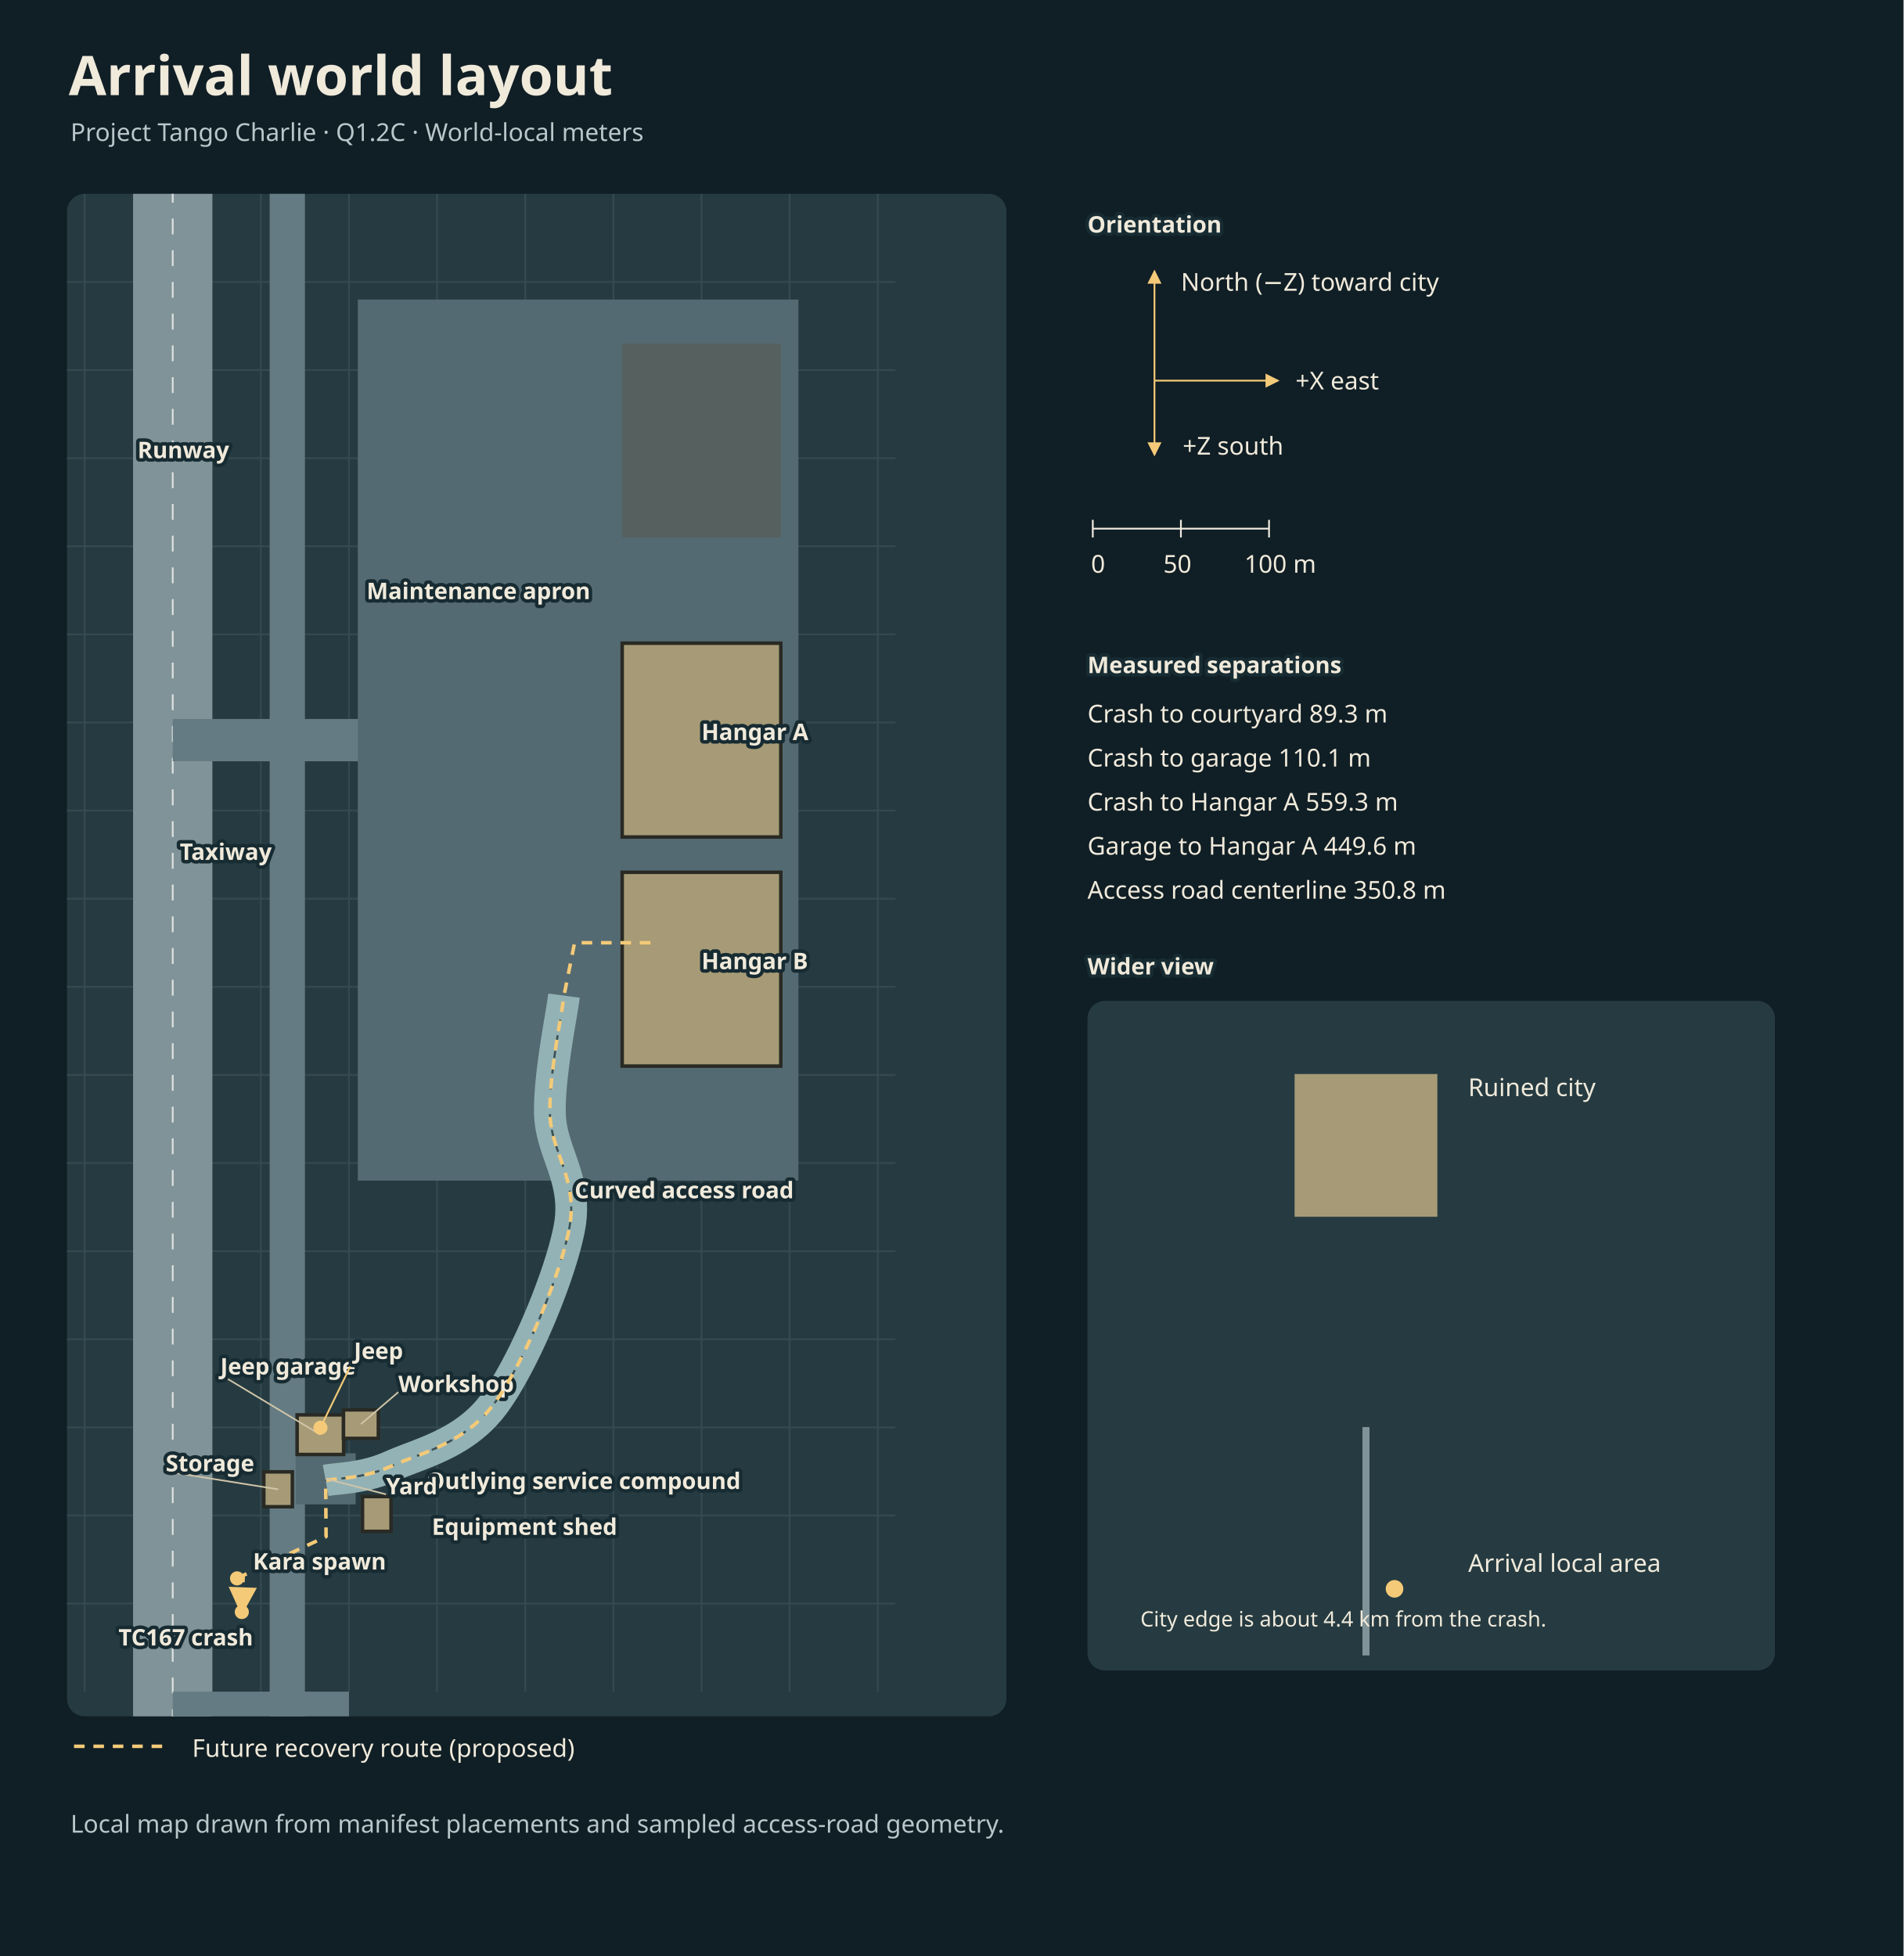
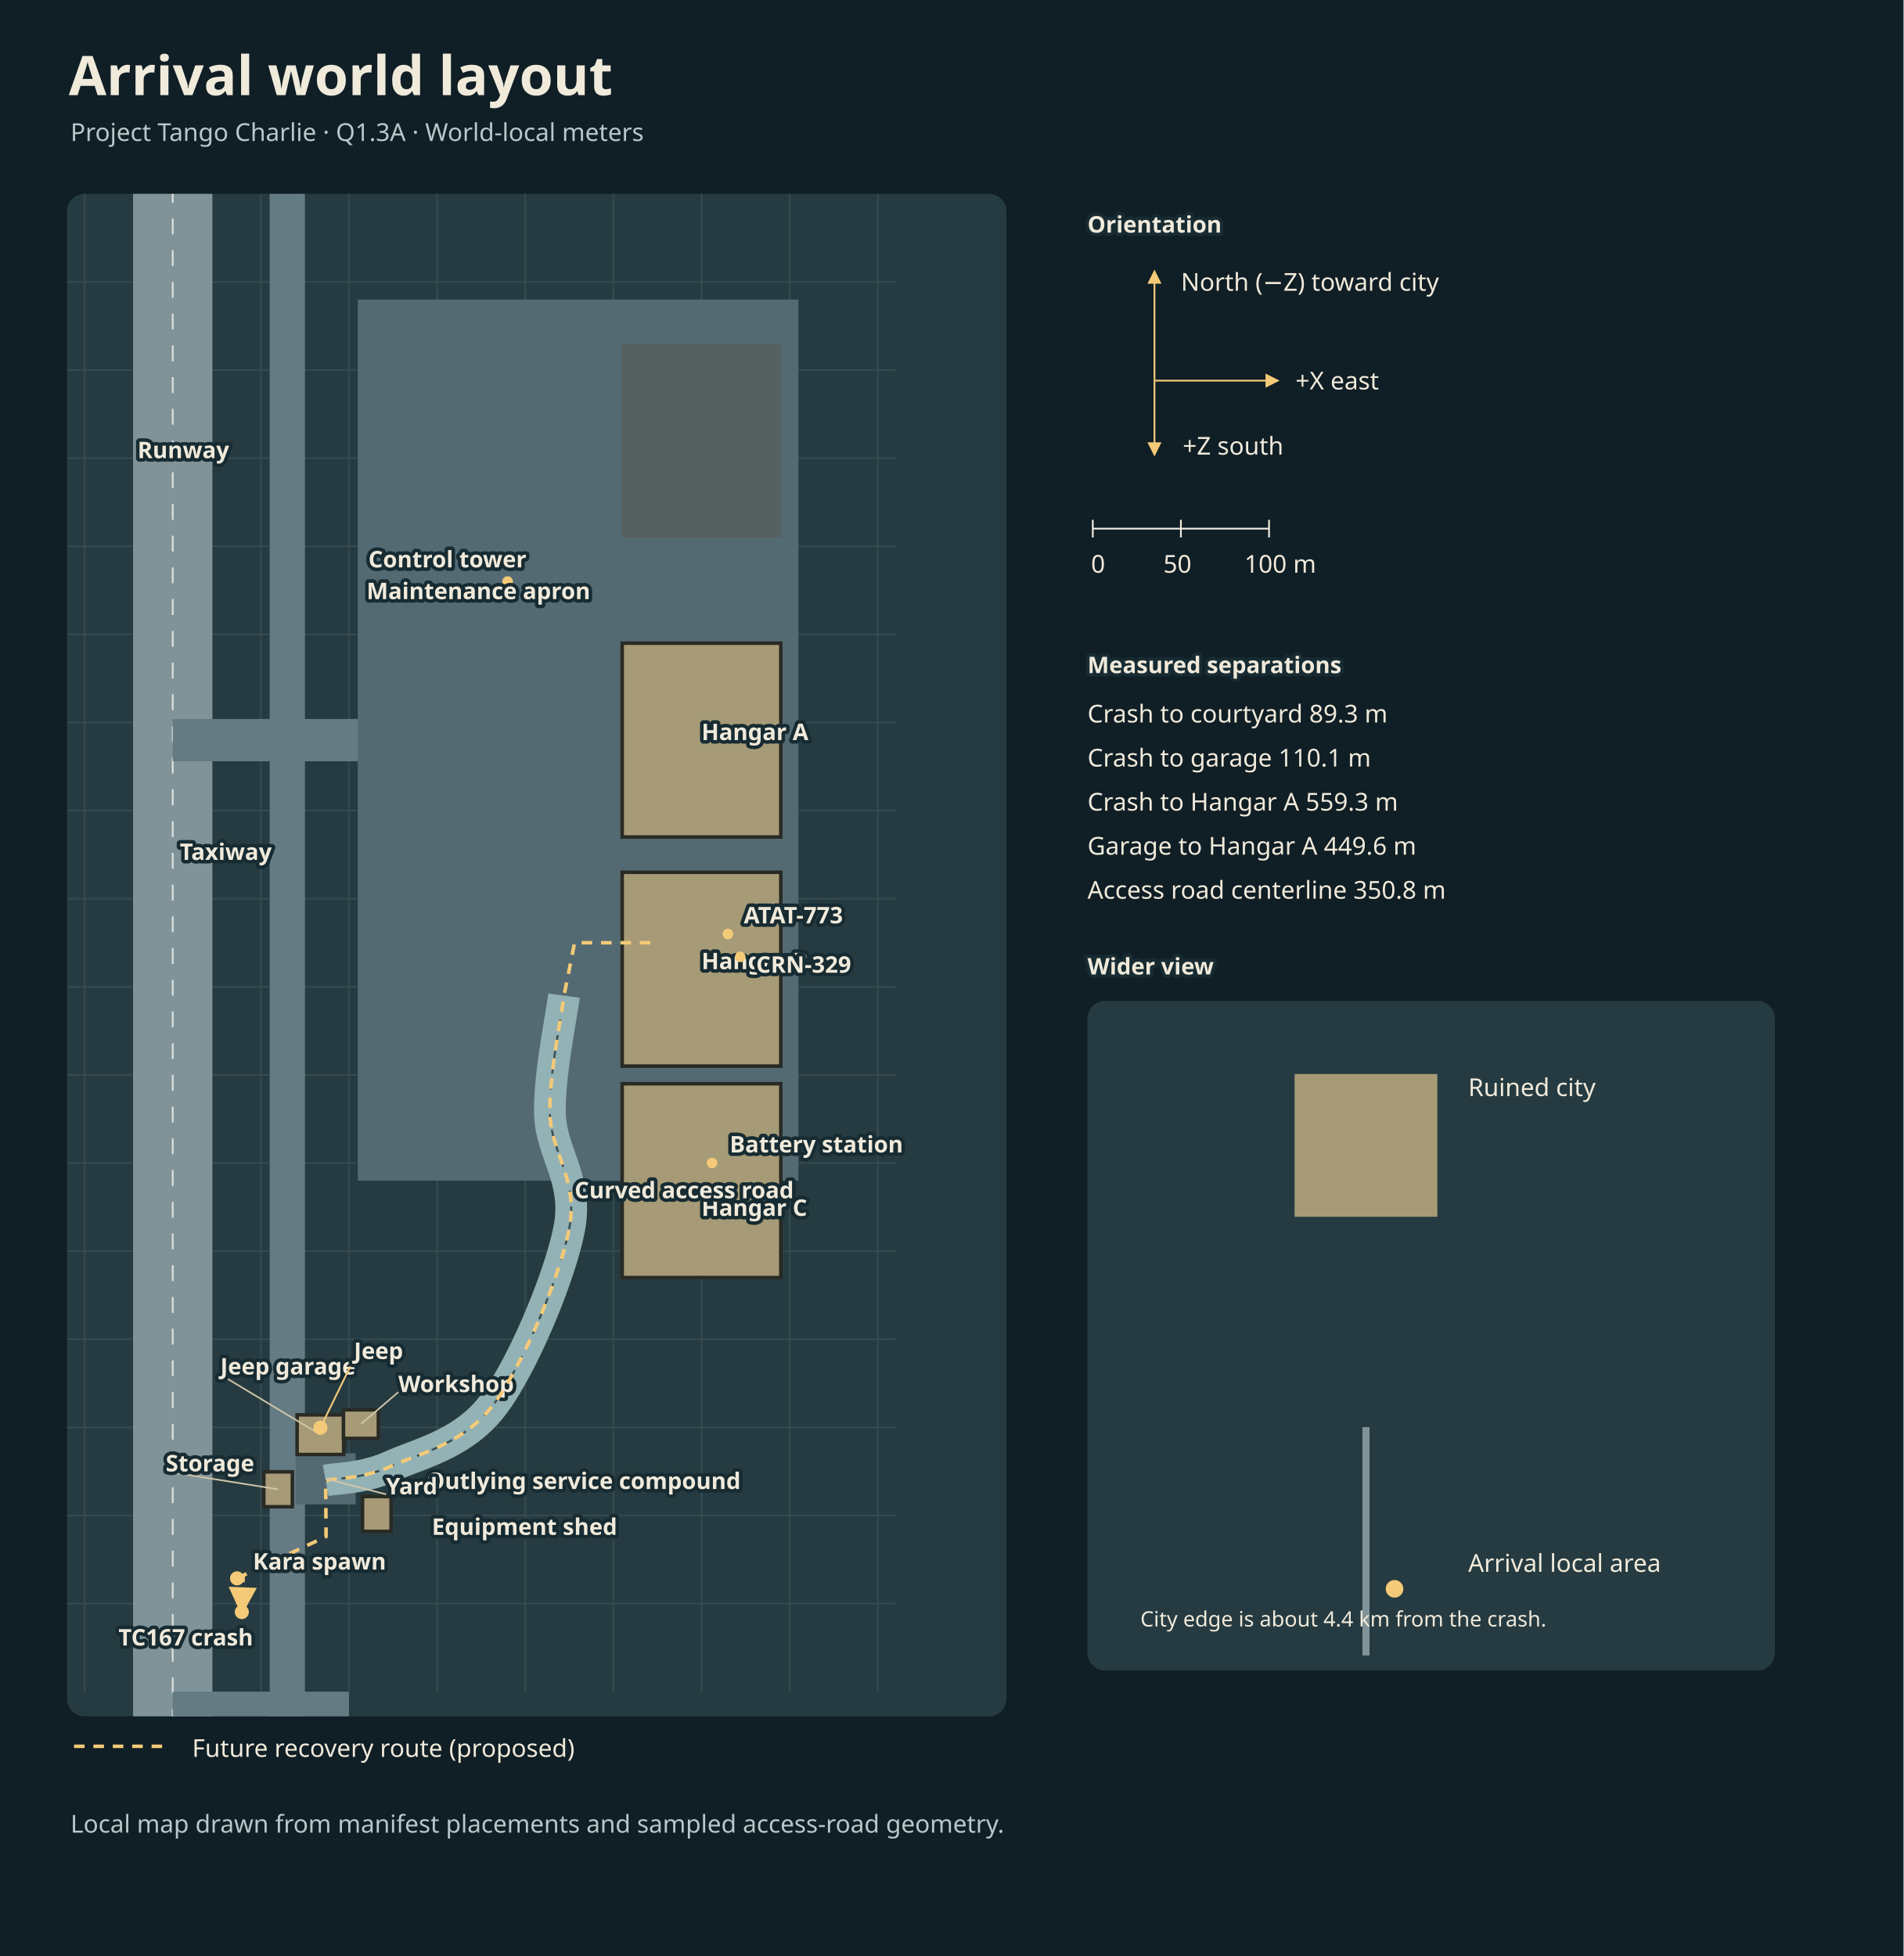
<svg xmlns="http://www.w3.org/2000/svg" width="1080" height="1110" viewBox="0 0 1080 1110">
  <rect width="1080" height="1110" fill="#101e25" />
  <style>text{font:14px system-ui;fill:#f0eadb}.title{font:bold 31px system-ui}.caption{fill:#b9c7ca}.label{font:bold 13px system-ui;paint-order:stroke;stroke:#172b32;stroke-width:4;stroke-linejoin:round}.small{font:12px system-ui}</style>
  <text x="39" y="54" class="title">Arrival world layout</text>
-   <text x="40" y="80" class="caption">Project Tango Charlie · Q1.2C · World-local meters</text>
+   <text x="40" y="80" class="caption">Project Tango Charlie · Q1.3A · World-local meters</text>
  <defs>
    <clipPath id="local">
      <rect x="38" y="110" width="533" height="864" rx="10" />
    </clipPath>
    <marker id="arrow" markerWidth="9" markerHeight="8" refX="7" refY="4" orient="auto">
      <path d="M0 0L8 4L0 8Z" fill="#f4ca78" />
    </marker>
  </defs>
  <g clip-path="url(#local)">
    <rect x="38" y="110" width="533" height="864" fill="#263b41" />
    <polyline points="48.00,110.00 48.00,960.00" fill="none" stroke="#344a50" stroke-width="1" stroke-linejoin="round" />
    <polyline points="98.00,110.00 98.00,960.00" fill="none" stroke="#344a50" stroke-width="1" stroke-linejoin="round" />
    <polyline points="148.00,110.00 148.00,960.00" fill="none" stroke="#344a50" stroke-width="1" stroke-linejoin="round" />
    <polyline points="198.00,110.00 198.00,960.00" fill="none" stroke="#344a50" stroke-width="1" stroke-linejoin="round" />
    <polyline points="248.00,110.00 248.00,960.00" fill="none" stroke="#344a50" stroke-width="1" stroke-linejoin="round" />
    <polyline points="298.00,110.00 298.00,960.00" fill="none" stroke="#344a50" stroke-width="1" stroke-linejoin="round" />
    <polyline points="348.00,110.00 348.00,960.00" fill="none" stroke="#344a50" stroke-width="1" stroke-linejoin="round" />
    <polyline points="398.00,110.00 398.00,960.00" fill="none" stroke="#344a50" stroke-width="1" stroke-linejoin="round" />
    <polyline points="448.00,110.00 448.00,960.00" fill="none" stroke="#344a50" stroke-width="1" stroke-linejoin="round" />
    <polyline points="498.00,110.00 498.00,960.00" fill="none" stroke="#344a50" stroke-width="1" stroke-linejoin="round" />
    <polyline points="38.00,160.00 508.00,160.00" fill="none" stroke="#344a50" stroke-width="1" stroke-linejoin="round" />
    <polyline points="38.00,210.00 508.00,210.00" fill="none" stroke="#344a50" stroke-width="1" stroke-linejoin="round" />
    <polyline points="38.00,260.00 508.00,260.00" fill="none" stroke="#344a50" stroke-width="1" stroke-linejoin="round" />
    <polyline points="38.00,310.00 508.00,310.00" fill="none" stroke="#344a50" stroke-width="1" stroke-linejoin="round" />
    <polyline points="38.00,360.00 508.00,360.00" fill="none" stroke="#344a50" stroke-width="1" stroke-linejoin="round" />
    <polyline points="38.00,410.00 508.00,410.00" fill="none" stroke="#344a50" stroke-width="1" stroke-linejoin="round" />
    <polyline points="38.00,460.00 508.00,460.00" fill="none" stroke="#344a50" stroke-width="1" stroke-linejoin="round" />
    <polyline points="38.00,510.00 508.00,510.00" fill="none" stroke="#344a50" stroke-width="1" stroke-linejoin="round" />
    <polyline points="38.00,560.00 508.00,560.00" fill="none" stroke="#344a50" stroke-width="1" stroke-linejoin="round" />
    <polyline points="38.00,610.00 508.00,610.00" fill="none" stroke="#344a50" stroke-width="1" stroke-linejoin="round" />
    <polyline points="38.00,660.00 508.00,660.00" fill="none" stroke="#344a50" stroke-width="1" stroke-linejoin="round" />
    <polyline points="38.00,710.00 508.00,710.00" fill="none" stroke="#344a50" stroke-width="1" stroke-linejoin="round" />
    <polyline points="38.00,760.00 508.00,760.00" fill="none" stroke="#344a50" stroke-width="1" stroke-linejoin="round" />
    <polyline points="38.00,810.00 508.00,810.00" fill="none" stroke="#344a50" stroke-width="1" stroke-linejoin="round" />
    <polyline points="38.00,860.00 508.00,860.00" fill="none" stroke="#344a50" stroke-width="1" stroke-linejoin="round" />
    <polyline points="38.00,910.00 508.00,910.00" fill="none" stroke="#344a50" stroke-width="1" stroke-linejoin="round" />
    <rect x="75.5" y="-1280.0" width="45.0" height="2400.0" fill="#809398" />
    <polyline points="98.00,-1280.00 98.00,1120.00" fill="none" stroke="#dde2df" stroke-width="1" stroke-linejoin="round" stroke-dasharray="9 9" />
    <rect x="153.0" y="-1280.0" width="20.0" height="2400.0" fill="#647b83" />
    <rect x="98.0" y="-1140.0" width="100.0" height="20.0" fill="#647b83" />
    <rect x="98.0" y="-90.0" width="100.0" height="20.0" fill="#647b83" />
    <rect x="98.0" y="960.0" width="100.0" height="20.0" fill="#647b83" />
    <rect x="98.0" y="408.0" width="110.0" height="24.0" fill="#647b83" />
    <rect x="203.0" y="170.0" width="250.0" height="500.0" fill="#546a72" />
    <rect x="167.8" y="824.7" width="34.0" height="29.0" fill="#546a72" />
    <rect x="353.0" y="195.0" width="90.0" height="110.0" fill="#56605f" />
    <polyline points="184.77,840.16 186.36,839.87 188.24,839.62 190.39,839.38 192.80,839.13 195.43,838.84 198.27,838.48 201.29,838.03 204.47,837.46 207.79,836.76 211.23,835.88 214.76,834.82 218.35,833.53 222.00,832.00 224.12,831.07 226.34,830.15 228.65,829.24 231.04,828.32 233.50,827.38 236.03,826.42 238.61,825.42 241.23,824.38 243.89,823.28 246.58,822.12 249.28,820.89 252.00,819.57 254.71,818.17 257.42,816.66 260.12,815.04 262.78,813.30 265.42,811.44 268.01,809.43 270.54,807.28 273.02,804.97 275.43,802.49 277.76,799.84 280.00,797.00 281.37,795.12 282.76,793.12 284.16,791.01 285.58,788.80 287.00,786.50 288.42,784.10 289.85,781.62 291.28,779.05 292.71,776.42 294.14,773.72 295.56,770.95 296.98,768.14 298.38,765.27 299.77,762.36 301.15,759.41 302.50,756.43 303.84,753.42 305.16,750.39 306.46,747.35 307.72,744.31 308.96,741.25 310.17,738.21 311.34,735.17 312.48,732.15 313.58,729.15 314.65,726.18 315.66,723.24 316.64,720.34 317.56,717.49 318.44,714.69 319.27,711.94 320.04,709.26 320.75,706.64 321.41,704.11 322.00,701.65 322.53,699.28 323.00,697.00 323.60,693.32 323.96,689.78 324.09,686.37 324.03,683.08 323.78,679.89 323.38,676.80 322.84,673.80 322.18,670.87 321.42,668.01 320.58,665.20 319.69,662.44 318.76,659.71 317.81,657.00 316.87,654.31 315.96,651.62 315.09,648.92 314.29,646.21 313.57,643.47 312.97,640.68 312.49,637.85 312.16,634.96 312.00,632.00 311.98,629.07 312.03,626.02 312.17,622.86 312.36,619.63 312.62,616.33 312.93,612.98 313.29,609.60 313.69,606.20 314.13,602.81 314.59,599.43 315.07,596.09 315.56,592.80 316.06,589.58 316.56,586.45 317.06,583.43 317.54,580.52 318.01,577.75 318.44,575.14 318.85,572.70 319.21,570.45 319.53,568.40 319.79,566.58 320.00,565.00" fill="none" stroke="#93b2b5" stroke-width="18.0" stroke-linejoin="round" />
    <polyline points="184.77,840.16 186.36,839.87 188.24,839.62 190.39,839.38 192.80,839.13 195.43,838.84 198.27,838.48 201.29,838.03 204.47,837.46 207.79,836.76 211.23,835.88 214.76,834.82 218.35,833.53 222.00,832.00 224.12,831.07 226.34,830.15 228.65,829.24 231.04,828.32 233.50,827.38 236.03,826.42 238.61,825.42 241.23,824.38 243.89,823.28 246.58,822.12 249.28,820.89 252.00,819.57 254.71,818.17 257.42,816.66 260.12,815.04 262.78,813.30 265.42,811.44 268.01,809.43 270.54,807.28 273.02,804.97 275.43,802.49 277.76,799.84 280.00,797.00 281.37,795.12 282.76,793.12 284.16,791.01 285.58,788.80 287.00,786.50 288.42,784.10 289.85,781.62 291.28,779.05 292.71,776.42 294.14,773.72 295.56,770.95 296.98,768.14 298.38,765.27 299.77,762.36 301.15,759.41 302.50,756.43 303.84,753.42 305.16,750.39 306.46,747.35 307.72,744.31 308.96,741.25 310.17,738.21 311.34,735.17 312.48,732.15 313.58,729.15 314.65,726.18 315.66,723.24 316.64,720.34 317.56,717.49 318.44,714.69 319.27,711.94 320.04,709.26 320.75,706.64 321.41,704.11 322.00,701.65 322.53,699.28 323.00,697.00 323.60,693.32 323.96,689.78 324.09,686.37 324.03,683.08 323.78,679.89 323.38,676.80 322.84,673.80 322.18,670.87 321.42,668.01 320.58,665.20 319.69,662.44 318.76,659.71 317.81,657.00 316.87,654.31 315.96,651.62 315.09,648.92 314.29,646.21 313.57,643.47 312.97,640.68 312.49,637.85 312.16,634.96 312.00,632.00 311.98,629.07 312.03,626.02 312.17,622.86 312.36,619.63 312.62,616.33 312.93,612.98 313.29,609.60 313.69,606.20 314.13,602.81 314.59,599.43 315.07,596.09 315.56,592.80 316.06,589.58 316.56,586.45 317.06,583.43 317.54,580.52 318.01,577.75 318.44,575.14 318.85,572.70 319.21,570.45 319.53,568.40 319.79,566.58 320.00,565.00" fill="none" stroke="#3b5155" stroke-width="1.2" stroke-linejoin="round" stroke-dasharray="4 5" />
    <polygon points="353.00,365.00 443.00,365.00 443.00,475.00 353.00,475.00" fill="#a69b76" stroke="#292a24" stroke-width="2" />
    <text x="398.0" y="420.0" class="label">Hangar A</text>
    <polygon points="353.00,495.00 443.00,495.00 443.00,605.00 353.00,605.00" fill="#a69b76" stroke="#292a24" stroke-width="2" />
    <text x="398.0" y="550.0" class="label">Hangar B</text>
+     <polygon points="353.00,615.00 443.00,615.00 443.00,725.00 353.00,725.00" fill="#a69b76" stroke="#292a24" stroke-width="2" />
+     <text x="398.0" y="690.0" class="label">Hangar C</text>
    <polygon points="168.57,825.41 168.57,802.91 194.97,802.91 194.97,825.41" fill="#a69b76" stroke="#292a24" stroke-width="2" />
    <polyline points="181.77,814.16 125.00,780.00" fill="none" stroke="#d0c5a9" stroke-width="0.9" stroke-linejoin="round" />
    <text x="125.0" y="780.0" class="label">Jeep garage</text>
    <polygon points="205.67,849.26 221.87,849.26 221.87,869.06 205.67,869.06" fill="#a69b76" stroke="#292a24" stroke-width="2" />
    <text x="245.0" y="871.0" class="label">Equipment shed</text>
    <polygon points="165.87,855.06 149.67,855.06 149.67,835.26 165.87,835.26" fill="#a69b76" stroke="#292a24" stroke-width="2" />
    <polyline points="157.77,845.16 94.00,835.00" fill="none" stroke="#d0c5a9" stroke-width="0.9" stroke-linejoin="round" />
    <text x="94.0" y="835.0" class="label">Storage</text>
    <polygon points="214.67,800.06 214.67,816.26 194.87,816.26 194.87,800.06" fill="#a69b76" stroke="#292a24" stroke-width="2" />
    <polyline points="204.77,808.16 226.00,790.00" fill="none" stroke="#d0c5a9" stroke-width="0.9" stroke-linejoin="round" />
    <text x="226.0" y="790.0" class="label">Workshop</text>
+     <circle cx="288.0" cy="330.0" r="3" fill="#f4ca78" />
+     <text x="209.0" y="322.0" class="label">Control tower</text>
+     <circle cx="404.0" cy="660.0" r="3" fill="#f4ca78" />
+     <text x="414.0" y="654.0" class="label">Battery station</text>
+     <circle cx="413.0" cy="530.0" r="3" fill="#f4ca78" />
+     <text x="422.0" y="524.0" class="label">ATAT-773</text>
+     <circle cx="420.0" cy="543.0" r="3" fill="#f4ca78" />
+     <text x="429.0" y="552.0" class="label">CRN-329</text>
    <polyline points="369.00,535.00 326.00,535.00 320.00,565.00 319.79,566.58 319.53,568.40 319.21,570.45 318.85,572.70 318.44,575.14 318.01,577.75 317.54,580.52 317.06,583.43 316.56,586.45 316.06,589.58 315.56,592.80 315.07,596.09 314.59,599.43 314.13,602.81 313.69,606.20 313.29,609.60 312.93,612.98 312.62,616.33 312.36,619.63 312.17,622.86 312.03,626.02 311.98,629.07 312.00,632.00 312.16,634.96 312.49,637.85 312.97,640.68 313.57,643.47 314.29,646.21 315.09,648.92 315.96,651.62 316.87,654.31 317.81,657.00 318.76,659.71 319.69,662.44 320.58,665.20 321.42,668.01 322.18,670.87 322.84,673.80 323.38,676.80 323.78,679.89 324.03,683.08 324.09,686.37 323.96,689.78 323.60,693.32 323.00,697.00 322.53,699.28 322.00,701.65 321.41,704.11 320.75,706.64 320.04,709.26 319.27,711.94 318.44,714.69 317.56,717.49 316.64,720.34 315.66,723.24 314.65,726.18 313.58,729.15 312.48,732.15 311.34,735.17 310.17,738.21 308.96,741.25 307.72,744.31 306.46,747.35 305.16,750.39 303.84,753.42 302.50,756.43 301.15,759.41 299.77,762.36 298.38,765.27 296.98,768.14 295.56,770.95 294.14,773.72 292.71,776.42 291.28,779.05 289.85,781.62 288.42,784.10 287.00,786.50 285.58,788.80 284.16,791.01 282.76,793.12 281.37,795.12 280.00,797.00 277.76,799.84 275.43,802.49 273.02,804.97 270.54,807.28 268.01,809.43 265.42,811.44 262.78,813.30 260.12,815.04 257.42,816.66 254.71,818.17 252.00,819.57 249.28,820.89 246.58,822.12 243.89,823.28 241.23,824.38 238.61,825.42 236.03,826.42 233.50,827.38 231.04,828.32 228.65,829.24 226.34,830.15 224.12,831.07 222.00,832.00 218.35,833.53 214.76,834.82 211.23,835.88 207.79,836.76 204.47,837.46 201.29,838.03 198.27,838.48 195.43,838.84 192.80,839.13 190.39,839.38 188.24,839.62 186.36,839.87 184.77,840.16 185.00,872.00 155.00,886.00 138.00,894.00 137.17,914.77" fill="none" stroke="#f4ca78" stroke-width="2" stroke-linejoin="round" stroke-dasharray="6 5" marker-end="url(#arrow)" />
    <circle cx="137.2" cy="914.8" r="4" fill="#f4ca78" />
    <text x="67.2" y="933.8" class="label">TC167 crash</text>
    <circle cx="134.5" cy="895.7" r="4" fill="#f4ca78" />
    <text x="143.5" y="890.7" class="label">Kara spawn</text>
    <circle cx="181.8" cy="810.2" r="4" fill="#f4ca78" />
    <path d="M181.8 810.2l19 -39" stroke="#f4ca78" />
    <text x="200.8" y="771.2" class="label">Jeep</text>
    <text x="208.0" y="340.0" class="label">Maintenance apron</text>
    <text x="78.0" y="260.0" class="label">Runway</text>
    <text x="102.0" y="488.0" class="label">Taxiway</text>
    <text x="326.0" y="680.0" class="label">Curved access road</text>
    <text x="242.0" y="845.0" class="label">Outlying service compound</text>
    <polyline points="184.77,839.16 219.00,848.00" fill="none" stroke="#d0c5a9" stroke-width="0.9" stroke-linejoin="round" />
    <text x="219.0" y="848.0" class="label">Yard</text>
  </g>
  <text x="617.0" y="132.0" class="label">Orientation</text>
  <path d="M655 216V154" stroke="#f4ca78" fill="none" marker-end="url(#arrow)" />
  <path d="M655 216H725" stroke="#f4ca78" fill="none" marker-end="url(#arrow)" />
  <path d="M655 216V258" stroke="#f4ca78" fill="none" marker-end="url(#arrow)" />
  <text x="670.0" y="165.0" class="">North (−Z) toward city</text>
  <text x="735.0" y="221.0" class="">+X east</text>
  <text x="671.0" y="258.0" class="">+Z south</text>
  <path d="M620 300h100m-100 -5v10m50 -10v10m50 -10v10" stroke="#eee9dd" />
  <text x="619.0" y="325.0" class="">0</text>
  <text x="660.0" y="325.0" class="">50</text>
  <text x="706.0" y="325.0" class="">100 m</text>
  <text x="617.0" y="382.0" class="label">Measured separations</text>
  <text x="617.0" y="410.0" class="">Crash to courtyard  89.3 m</text>
  <text x="617.0" y="435.0" class="">Crash to garage  110.1 m</text>
  <text x="617.0" y="460.0" class="">Crash to Hangar A  559.3 m</text>
  <text x="617.0" y="485.0" class="">Garage to Hangar A  449.6 m</text>
  <text x="617.0" y="510.0" class="">Access road centerline  350.8 m</text>
  <text x="617.0" y="553.0" class="label">Wider view</text>
  <rect x="617" y="568" width="390" height="380" rx="10" fill="#263b41" />
  <rect x="734.5" y="609.5" width="81.0" height="81.0" fill="#a69b76" />
  <text x="833.0" y="622.0" class="">Ruined city</text>
  <path d="M775.0 809.84L775.0 939.44" stroke="#809398" stroke-width="4" />
  <circle cx="791.2" cy="901.64" r="5" fill="#f4ca78" />
  <text x="833.0" y="892.0" class="">Arrival local area</text>
  <text x="647.0" y="923.0" class="small">City edge is about 4.4 km from the crash.</text>
  <path d="M42 991h54" stroke="#f4ca78" stroke-width="2" stroke-dasharray="6 5" />
  <text x="109.0" y="997.0" class="">Future recovery route (proposed)</text>
  <text x="40.0" y="1040.0" class="caption">Local map drawn from manifest placements and sampled access-road geometry.</text>
</svg>
